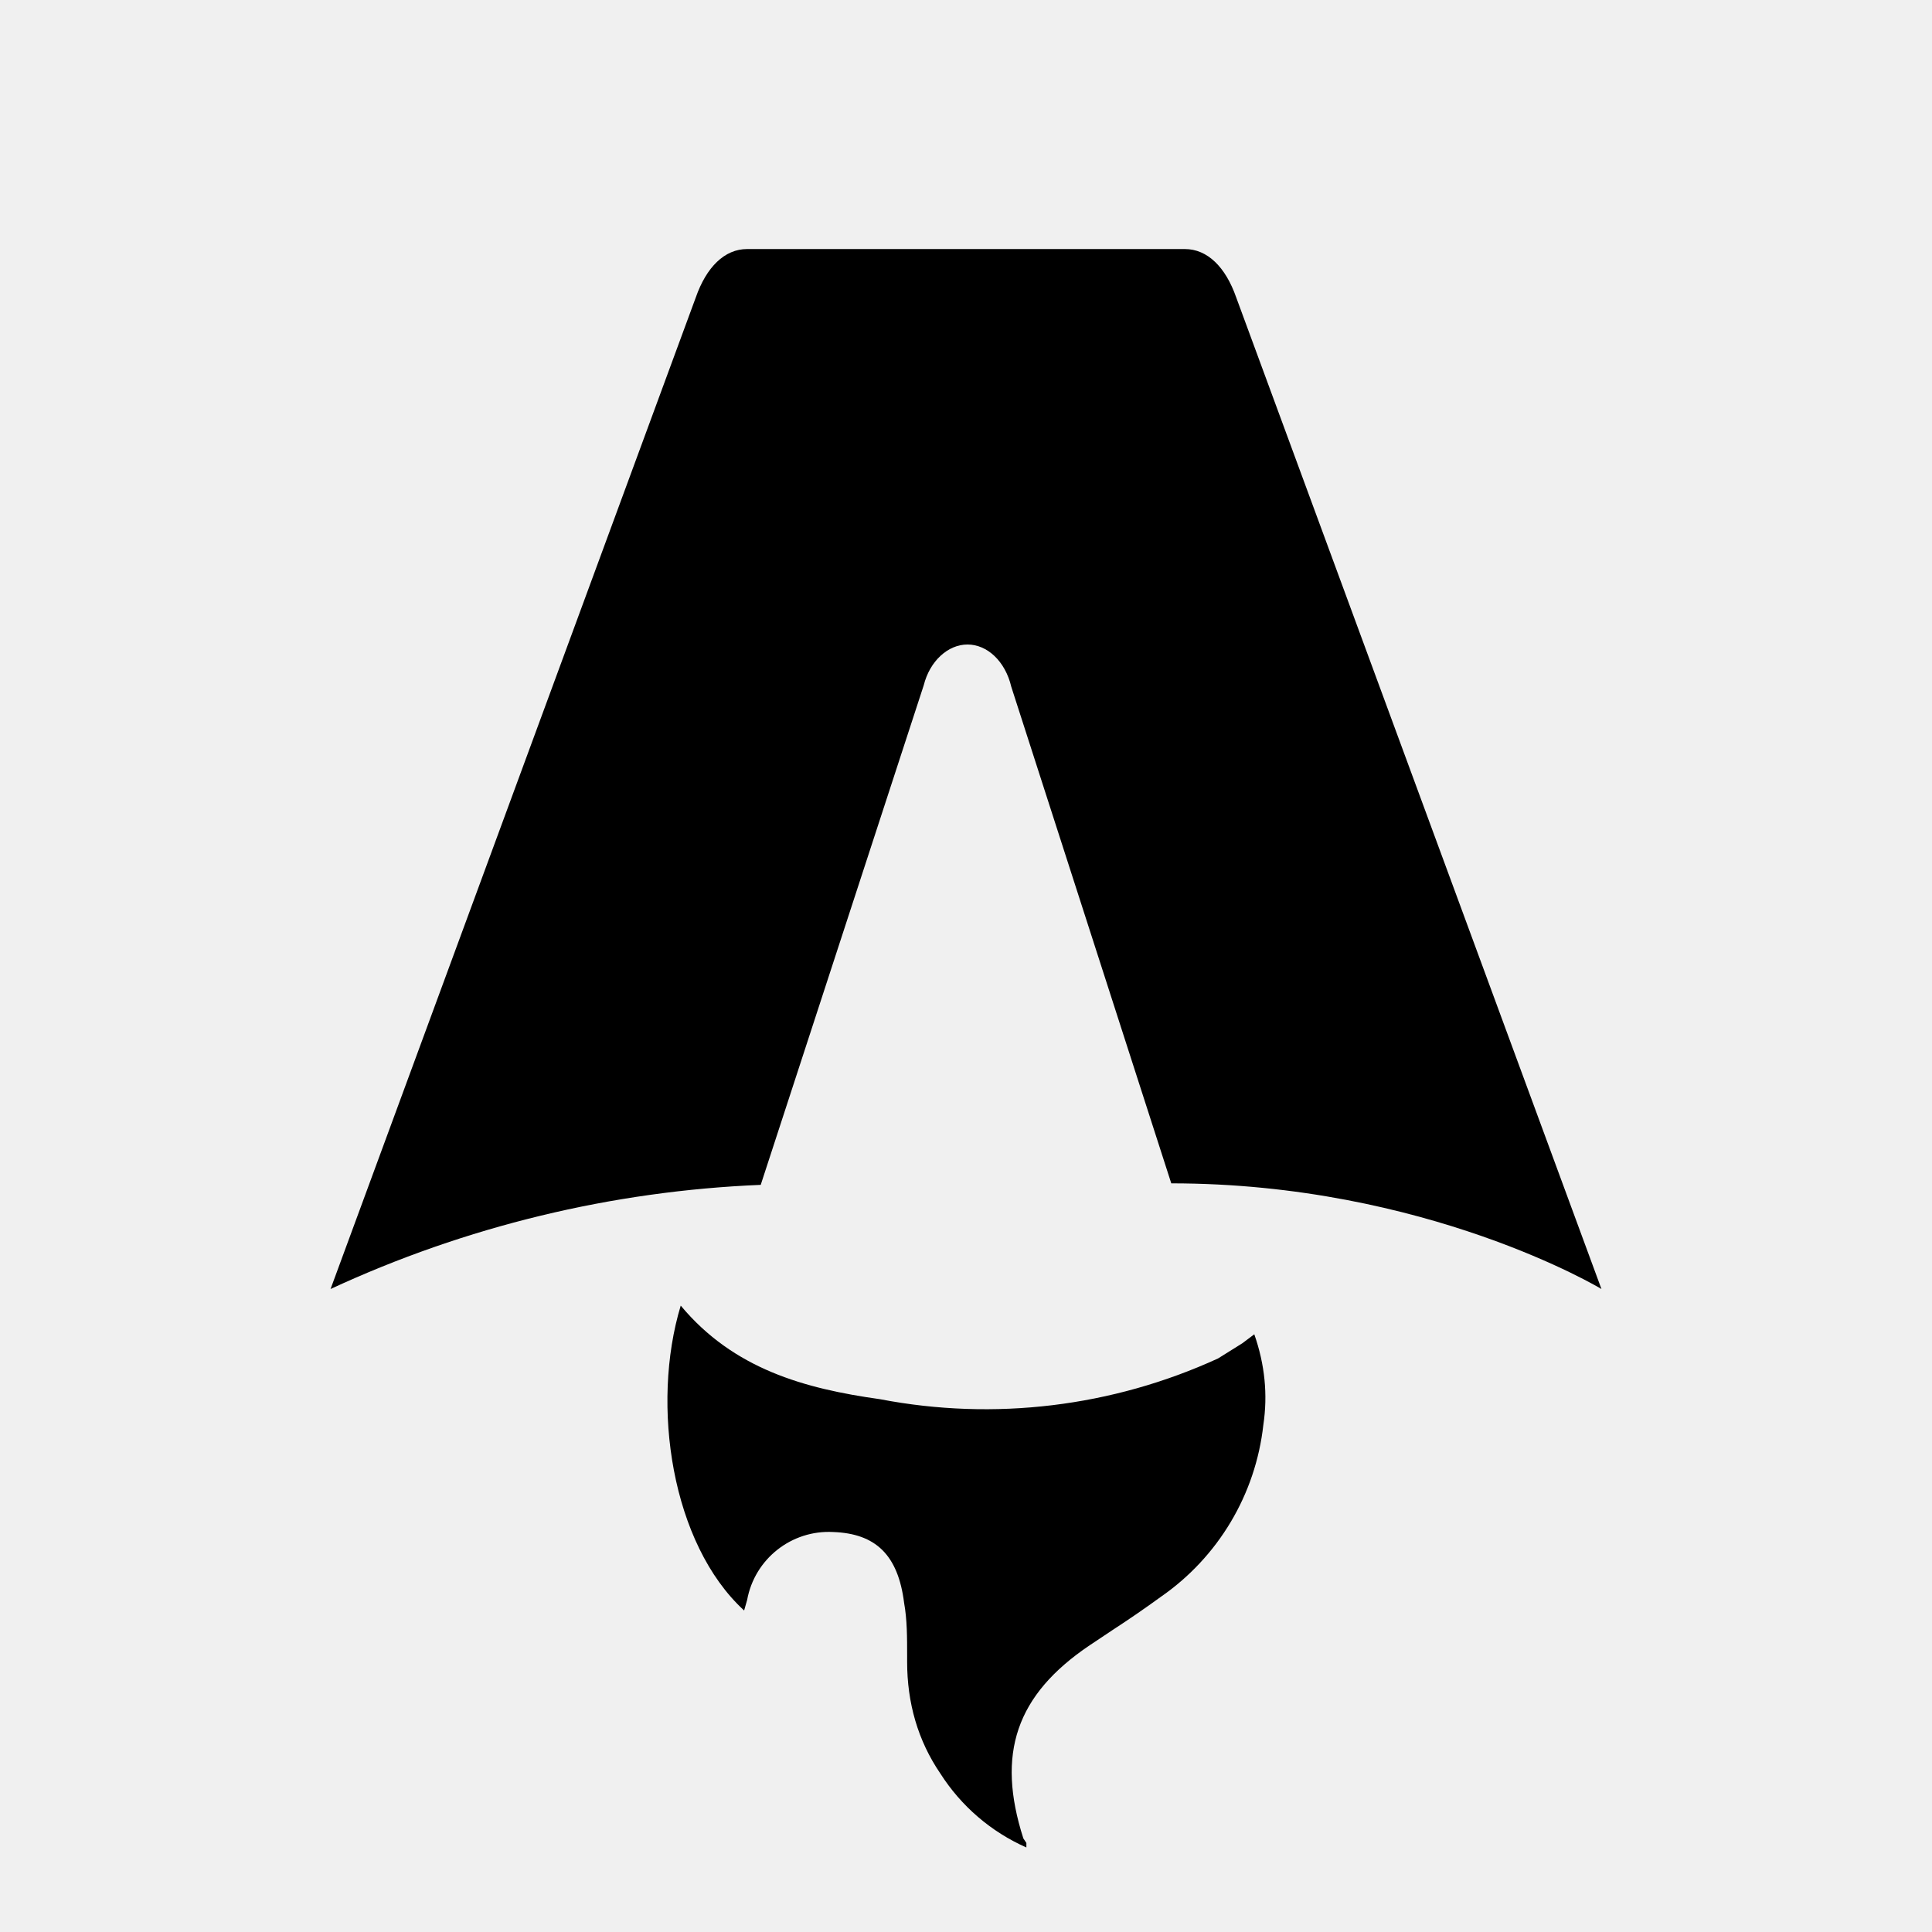
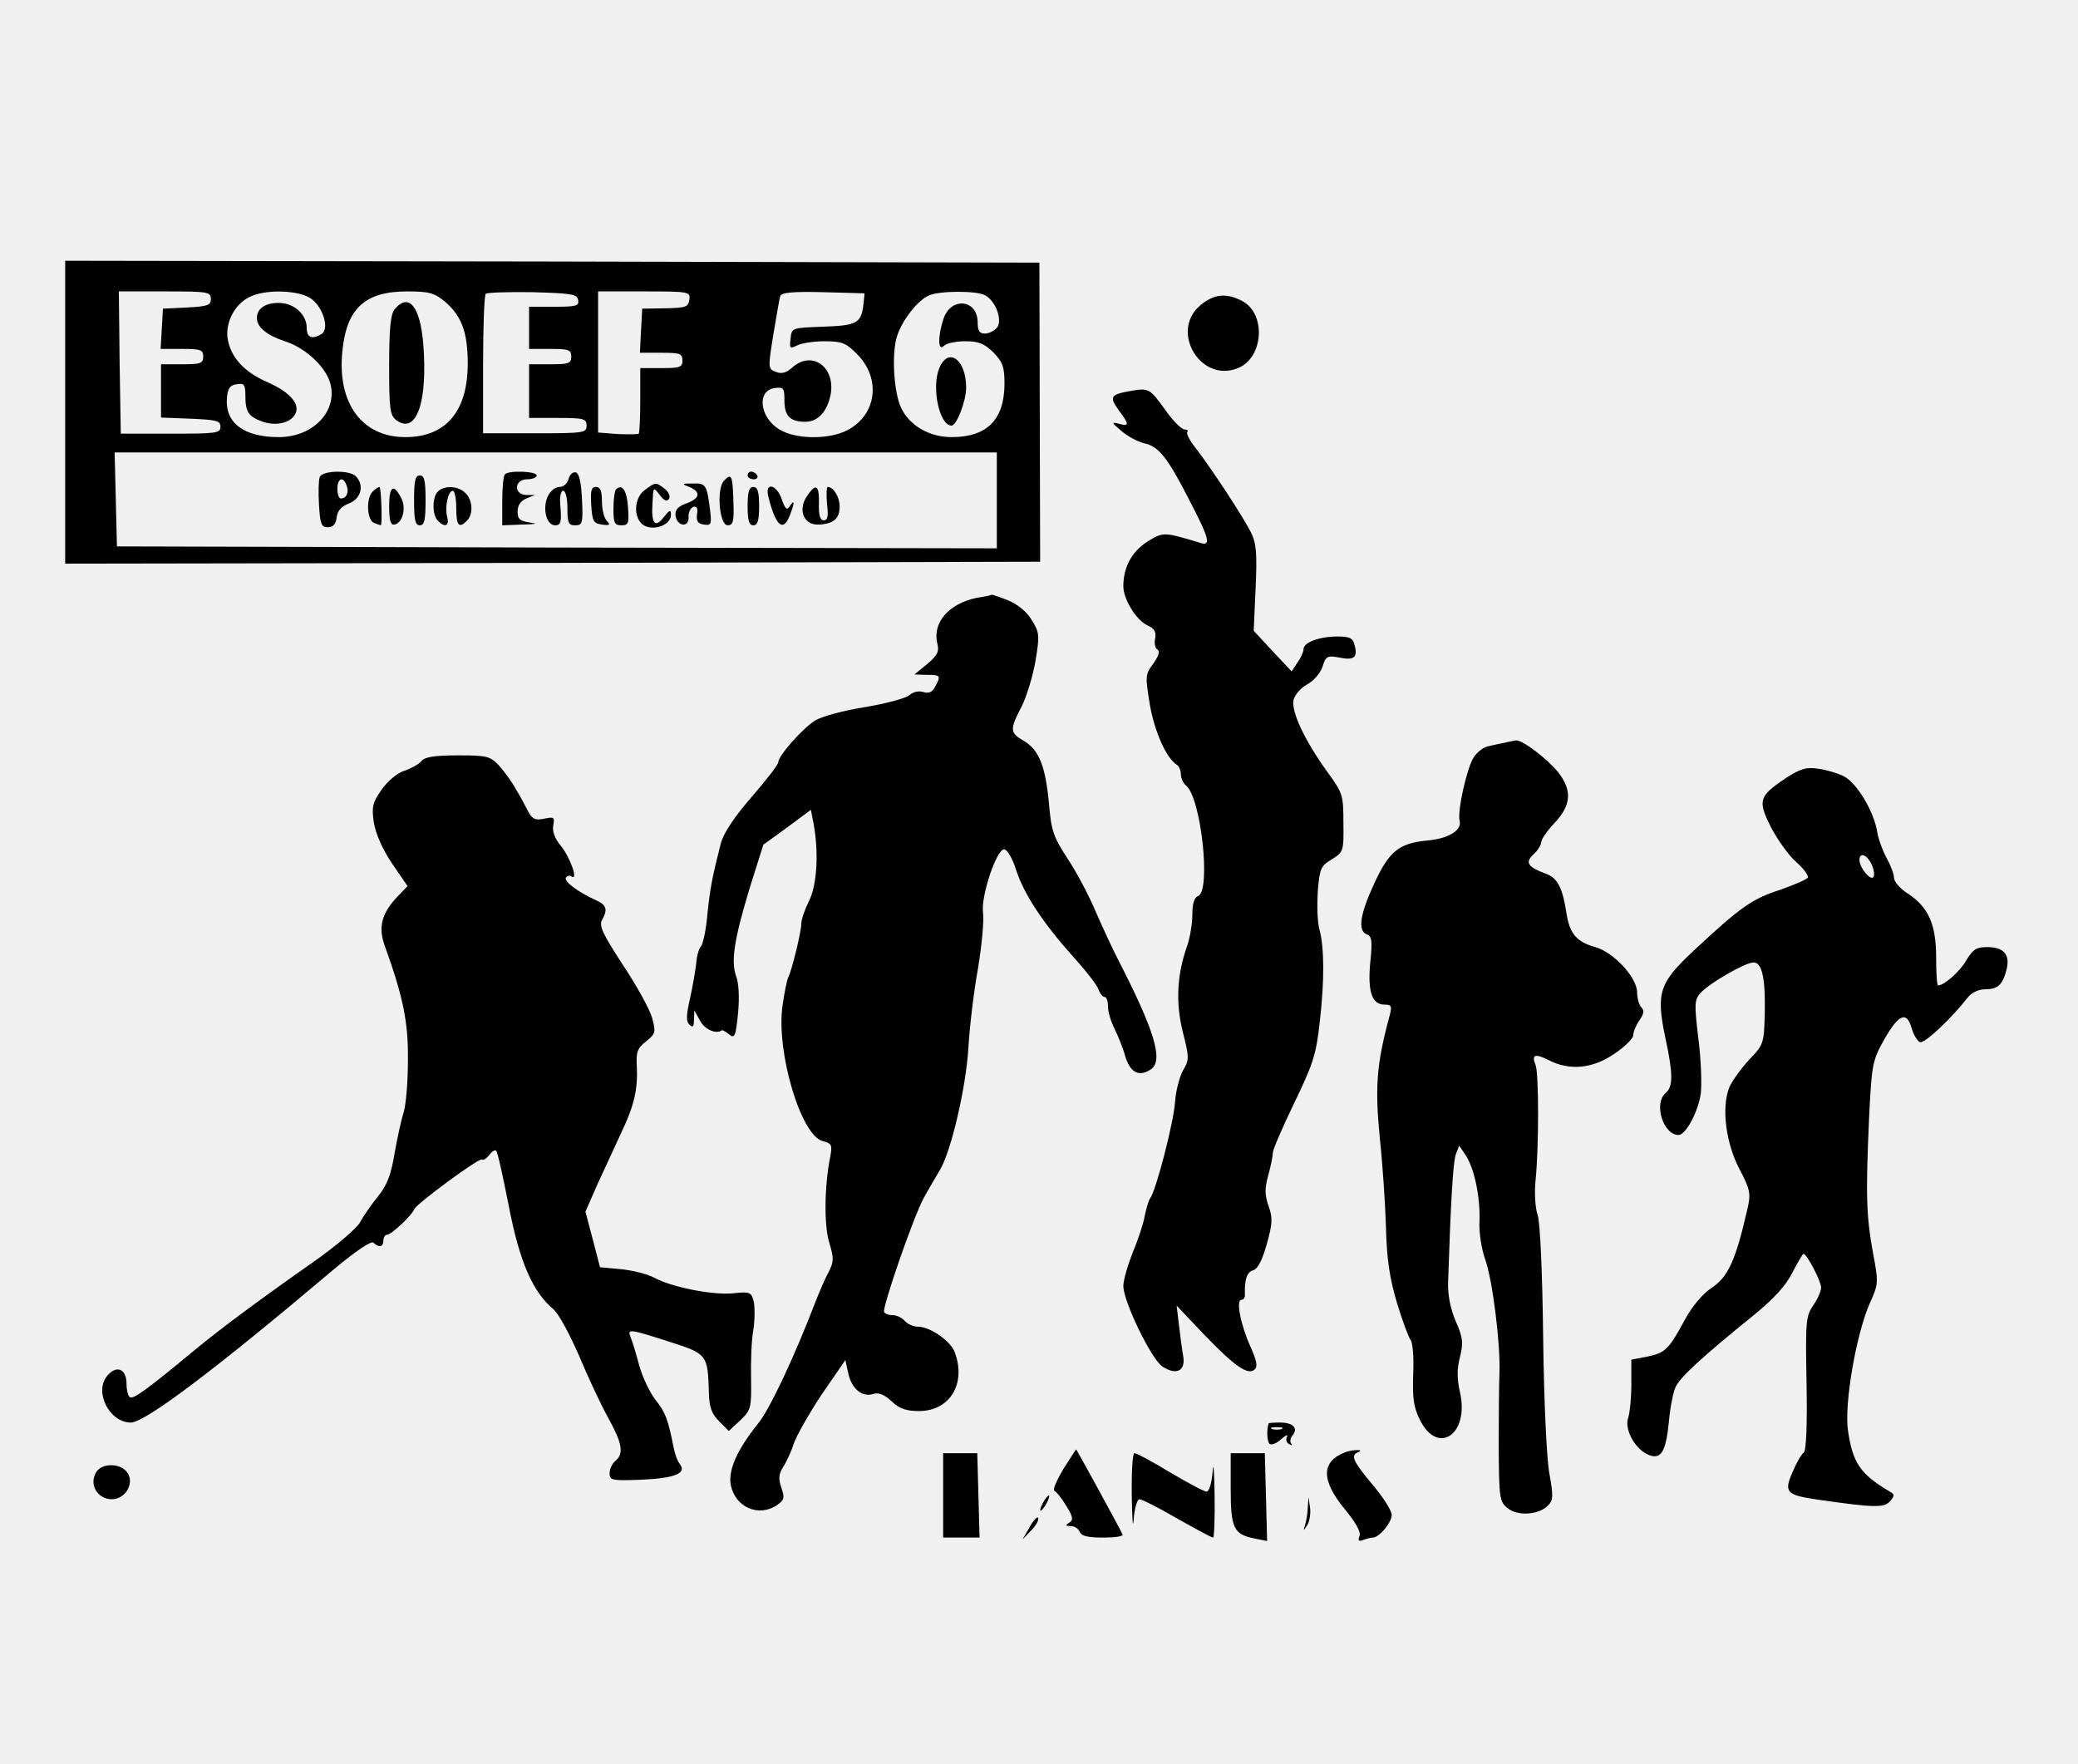
- <svg xmlns="http://www.w3.org/2000/svg" fill="none" viewBox="0 0 128 128">
-   <path d="M50.4 78.5a75.1 75.1 0 0 0-28.5 6.9l24.2-65.7c.7-2 1.9-3.2 3.4-3.2h29c1.5 0 2.7 1.2 3.4 3.2l24.2 65.7s-11.6-7-28.5-7L67 45.5c-.4-1.7-1.6-2.8-2.9-2.8-1.3 0-2.5 1.1-2.9 2.7L50.4 78.5Zm-1.1 28.2Zm-4.2-20.2c-2 6.6-.6 15.8 4.2 20.2a17.5 17.5 0 0 1 .2-.7 5.5 5.5 0 0 1 5.7-4.5c2.8.1 4.3 1.5 4.7 4.7.2 1.1.2 2.3.2 3.5v.4c0 2.7.7 5.2 2.2 7.4a13 13 0 0 0 5.7 4.9v-.3l-.2-.3c-1.8-5.6-.5-9.5 4.4-12.8l1.5-1a73 73 0 0 0 3.2-2.2 16 16 0 0 0 6.8-11.4c.3-2 .1-4-.6-6l-.8.6-1.6 1a37 37 0 0 1-22.4 2.7c-5-.7-9.7-2-13.2-6.2Z" />
+ <svg xmlns="http://www.w3.org/2000/svg" version="1.0" viewBox="0 0 542 460" fill="currentColor">
+   <path d="M17 107.5V147l127.2-.2 127.1-.3-.1-39-.1-39-127.1-.3L17 68v39.5zM55 78c0 1.6-.8 1.9-6.2 2.2l-6.3.3-.3 5.2-.3 5.3h5.5c4.9 0 5.6.2 5.6 2s-.7 2-5.5 2H42v13.9l7.8.3c6.7.3 7.7.5 7.7 2.1 0 1.7-1.1 1.8-13 1.8h-13l-.3-18.5L31 76h12c11.2 0 12 .1 12 2zm26.3 0c3.1 2.4 4.6 7.8 2.6 9.1-2.5 1.5-3.9 1-3.9-1.6 0-3.5-3.3-6.5-7.3-6.5-3.6 0-5.7 1.5-5.7 4 0 2.3 2.7 4.5 7.3 6 5.1 1.6 10.3 6.3 11.7 10.5 2.4 7.4-4.1 14.5-13.3 14.5-9.2 0-14.1-3.8-13.5-10.3.2-2.4.8-3.3 2.6-3.5 1.9-.3 2.2.1 2.2 3 0 4.2.8 5.4 4.3 6.7 3.5 1.3 7.4.5 8.7-1.9 1.4-2.6-1.4-5.8-7.4-8.4-5.9-2.6-9.3-6.3-10.2-11.1-.7-4.1 1.6-8.9 5.4-10.9 4.1-2.3 13.4-2 16.5.4zm34.8.7c4.3 3.7 5.9 8 5.9 16.1 0 12.5-5.7 19.2-16.3 19.2-11.3 0-17.8-8.9-16.4-22.4C90.4 80.4 95.2 76 106.2 76c5.8 0 7.1.4 9.9 2.7zm34.7-.5c.3 1.6-.5 1.8-6.2 1.8H138v11h5.5c4.8 0 5.5.2 5.5 2s-.7 2-5.5 2H138v14h7.5c6.8 0 7.5.2 7.5 2 0 1.9-.7 2-13.5 2H126V95.2c0-9.8.3-18.2.7-18.6.4-.3 5.9-.5 12.2-.4 10.1.3 11.6.5 11.9 2zm29 0c-.3 1.9-1 2.1-6.3 2.2l-6 .1-.3 5.7-.3 5.8h5.6c4.8 0 5.5.2 5.5 2s-.7 2-5.5 2H167v8.3c0 4.6-.2 8.6-.4 8.8-.2.2-2.7.2-5.5.1l-5.1-.4V76h12.1c11.8 0 12 .1 11.7 2.2zm45.4 1.3c-.6 4.8-1.7 5.4-10.5 5.7-8.2.3-8.2.3-8.5 3.1-.3 2.6-.2 2.7 1.7 1.8 1.1-.6 4.3-1.1 7.1-1.1 4.6 0 5.6.4 8.5 3.3 6.4 6.4 5.2 15.9-2.5 19.9-4.8 2.5-13.5 2.4-17.7-.2-5.2-3.1-6-10.2-1.2-10.8 2.3-.3 2.5 0 2.5 3.3 0 4 1.5 5.5 5.5 5.5 3.3 0 5.8-2.8 6.6-7.4 1.1-7.1-5.1-11.3-10.1-6.7-1.5 1.3-2.7 1.7-4.2 1.1-2.1-.8-2.1-1-.7-9.7.8-4.8 1.6-9.4 1.8-10.1.4-.9 3.1-1.2 11.2-1l10.8.3-.3 3zm31.7-2.5c2.8 1.4 4.7 6.6 3.1 8.5-.7.8-2.1 1.5-3.1 1.5-1.4 0-1.9-.7-1.9-2.9 0-6-6.9-6.8-8.9-1-1.5 4.5-1.5 8.7.1 7.1.7-.7 3.2-1.2 5.6-1.2 3.5 0 4.9.6 7.3 2.9 2.4 2.5 2.9 3.7 2.9 8.1 0 9.4-4.5 14-13.8 14-5.8 0-10.9-3-13.1-7.5-2-4-2.6-14.5-1.1-18.9 1.4-4.3 5.5-9.4 8.4-10.6 2.9-1.2 12.4-1.2 14.5 0zm3.1 53.5V143l-114.7-.2-114.8-.3-.3-12.3-.3-12.2H260v12.5z" />
+   <path d="M102.9 80.7c-1 1.2-1.4 5-1.4 14.5 0 11.7.2 13.1 1.9 14.4 5.2 3.8 8.2-4.7 7-19.9-.8-9.8-3.8-13.5-7.5-9zM245 96c-2.1 5 0 15 3.2 15 1.3 0 3.8-6.4 3.8-9.9 0-7.4-4.7-10.7-7-5.1zM83.4 124.4c-.3.7-.4 4-.2 7.2.3 5.1.6 5.9 2.3 5.9 1.4 0 2.1-.8 2.3-2.5.2-1.8 1.2-2.9 3.2-3.7 3.2-1.2 4.1-4.8 1.8-7.1-1.7-1.7-8.7-1.5-9.4.2zm7 2.2c.7 1.8 0 3.4-1.5 3.4-.5 0-.9-1.1-.9-2.5 0-2.8 1.5-3.4 2.4-.9zM131.7 123.7c-.4.3-.7 3.5-.7 7v6.3l5.3-.2c3.5-.1 4.2-.2 2-.5-2.7-.4-3.3-.9-3.3-2.9 0-1.6.8-2.8 2.3-3.4l2.2-.9h-2.2c-3.4-.1-3.2-4.1.2-4.1 1.4 0 2.5-.5 2.5-1 0-1.1-7.3-1.4-8.3-.3zM148.3 124.9c-.3 1.2-1.3 2.1-2.4 2.1-1.1 0-2.4 1.1-3 2.4-1.5 3.2-.4 7.6 1.9 7.6 1.4 0 1.7-.8 1.4-4.5-.3-2.8 0-4.5.7-4.5.6 0 1.1 1.9 1.1 4.5 0 3.9.3 4.5 2 4.5 1.9 0 2.1-.5 1.8-6.7-.2-4.4-.7-6.8-1.6-7.1-.7-.2-1.6.5-1.9 1.7zM195 124c0 .5.7 1 1.6 1 .8 0 1.2-.5.9-1-.3-.6-1-1-1.6-1-.5 0-.9.4-.9 1zM108 130.5c0 5.1.3 6.5 1.5 6.5s1.5-1.4 1.5-6.5-.3-6.5-1.5-6.5-1.5 1.4-1.5 6.5zM188.9 125.3c-2.1 2-1.3 11.7.9 11.7 1.4 0 1.7-1 1.5-6.1-.2-6.9-.5-7.6-2.4-5.6zM168.3 127.7c-3.1 2.1-3.2 7.8-.2 9.4 2.7 1.4 6.9-.3 6.9-2.8 0-1.5-.3-1.4-1.9.6-2.3 3-3.3 1.6-2.9-3.9.2-4.1.2-4.1 1.9-1.9 1.1 1.5 1.8 1.8 2.4 1 .4-.7-.1-1.8-1.1-2.6-2.3-1.8-2.4-1.8-5.1.2zM179.8 127c3.1 1.3 2.8 3-.8 4.3-2.2.8-3 1.7-2.8 3.2.4 2.8 3.5 3.2 3.4.4-.1-1.2.5-2.4 1.2-2.7.9-.3 1.3.3 1 1.9-.2 1.8.2 2.5 1.8 2.7 1.8.3 2-.1 1.7-3-.9-7.4-1.1-7.8-4.6-7.7-2.9 0-3 .1-.9.9zM97.2 128.2c-1.8 1.8-1.5 7.5.4 8.2.9.3 1.6.6 1.7.6.5 0 .1-10-.3-10-.3 0-1.1.5-1.8 1.2zM101.5 132c0 3.8.4 5 1.4 4.8 2.1-.4 3.1-4.2 1.8-6.8-2-4-3.2-3.3-3.2 2zM114.2 128.2c-1.5 1.5-1.5 6.1 0 7.6 1.9 1.9 3.1 1.4 2.4-1.1-.6-2.7.3-6.7 1.5-6.7.5 0 .9 2 .9 4.5 0 4.6.7 5.4 2.8 3.3 1.7-1.7 1.5-5.4-.4-7.2-1.8-1.9-5.5-2.1-7.2-.4zM154.2 131.7c.3 4.3.6 4.8 2.8 5.1 2 .3 2.3.1 1.3-.9-.7-.7-1.3-3-1.3-5.1 0-2.8-.4-3.8-1.6-3.8-1.2 0-1.4 1-1.2 4.7zM160.7 127.6c-.4.4-.7 2.7-.7 5.1 0 3.7.3 4.3 2.1 4.3s2-.5 1.7-4.7c-.3-4.4-1.5-6.2-3.1-4.7zM195 132c0 3.8.4 5 1.5 5s1.5-1.2 1.5-5-.4-5-1.5-5-1.5 1.2-1.5 5zM200.4 129.5c1.9 7.7 3.9 9.4 5.6 4.9 1.3-3.2 1.3-4.4 0-2.4-.7 1.2-1.2.8-2.1-1.8-1.3-3.9-4.5-4.6-3.5-.7zM210.4 129.5c-2.4 3.7-.6 7.6 3.3 7.3 3.8-.2 5.3-1.6 5.3-4.7 0-2.5-1.6-5.1-3.1-5.1-.3 0-.4 1.9-.2 4.3.4 3.3.2 4.4-.8 4.4s-1.4-1.3-1.3-4.4c.1-4.9-.8-5.4-3.2-1.8zM313.1 79.6c-8.1 6.8.1 20.4 9.8 16.4 6.7-2.7 7.4-14.2 1.1-17.5-4.2-2.2-7.4-1.8-10.9 1.1zM294.7 102c-5.1.9-5.4 1.5-2.9 5 2.8 3.7 2.8 4.3 0 3.5-2-.5-1.9-.3.7 1.9 1.6 1.4 4.3 2.8 5.9 3.2 3.8.8 6 3.5 11.8 14.8 5.4 10.4 5.8 12.2 2.6 11.1-9.3-2.8-9.4-2.8-13.6-.2-4 2.6-6.2 6.6-6.2 11.6 0 3.4 3.4 8.9 6.3 10.2 1.8.8 2.3 1.7 2 3.4-.3 1.2 0 2.6.6 2.9.7.5.3 1.7-1.1 3.7-2.1 2.8-2.1 3.2-.9 10.6 1.2 7 4.3 14.1 7.1 15.8.5.3 1 1.4 1 2.4s.6 2.4 1.4 3c3.9 3.3 6.5 27.4 3.1 28.8-1 .3-1.5 2-1.5 4.8 0 2.3-.6 6.1-1.4 8.3-2.6 7.4-3 14.6-1.1 22.3 1.7 6.7 1.7 7.3.1 10-.9 1.6-1.9 5.3-2.1 8.1-.3 5.3-5 23.4-6.5 25.3-.4.5-1 2.6-1.4 4.5-.3 1.9-1.7 6.2-3.1 9.5-1.3 3.3-2.5 7.3-2.5 8.9 0 4 7.3 19.1 10.2 21 3.7 2.4 6.1 1.1 5.4-2.8-.3-1.7-.8-5.4-1.1-8.1l-.6-5 7.3 7.7c8 8.3 11.4 10.6 13.1 8.9.8-.8.4-2.4-1.1-5.8-2.6-5.7-3.9-12.3-2.4-12.3.5 0 1-.6.9-1.3-.1-4 .5-5.9 2.1-6.4 1.2-.3 2.4-2.5 3.6-6.8 1.5-5.4 1.6-6.8.5-9.9-1-2.9-1.1-4.5-.1-8.1.7-2.5 1.2-5.2 1.2-5.9 0-.8 2.5-6.6 5.6-13 4.9-10.1 5.7-12.7 6.6-20.8 1.3-11.1 1.2-19.6 0-24.2-.6-1.9-.7-6.4-.5-10 .5-6.1.8-6.8 3.7-8.5 3-1.9 3.1-2.1 3-9.5 0-7.3-.2-7.8-4.2-13.3-6-8.3-9.5-15.9-8.8-18.8.4-1.4 1.9-3.1 3.5-4 1.6-.8 3.4-2.8 4-4.5.9-2.9 1.3-3.1 4.5-2.5 3.8.8 4.8-.1 3.9-3.3-.4-1.8-1.3-2.2-4.4-2.2-4.7 0-8.9 1.5-8.9 3.3 0 .7-.7 2.3-1.6 3.5l-1.5 2.3-5-5.3-4.9-5.3.5-11.1c.4-9 .2-11.8-1.2-14.5-1.9-3.9-10.3-16.7-14.4-22-1.6-2-2.6-3.9-2.2-4.3.3-.3 0-.6-.8-.6-.8-.1-3-2.3-4.9-5-4.1-5.7-4.3-5.9-9.3-5z" />
+   <path d="M254.8 155.9c-7.3 1.5-11.7 6.5-10.3 12 .5 2 0 3.1-2.7 5.3l-3.3 2.7 3.3.1c3.5 0 3.7.2 2.1 3.1-.7 1.4-1.6 1.8-3 1.4-1.2-.4-2.7-.1-3.7.8-.9.8-6.1 2.2-11.5 3.1-5.7.9-11.2 2.4-13.1 3.5-3.3 2.1-9.6 9.2-9.6 10.9 0 .6-3.1 4.6-7 9.1-4.5 5.2-7.3 9.4-8 12.1-2.3 9-2.8 11.8-3.5 18.5-.3 3.8-1.1 7.5-1.6 8.2-.6.6-1.2 2.7-1.3 4.5-.2 1.8-.9 5.9-1.6 9.1-1 4.4-1.1 6-.2 6.9.9.9 1.2.6 1.2-1.2l.1-2.5 1.5 2.7c1.2 2.3 4.2 3.6 5.7 2.5.2-.1 1.1.4 1.9 1.1 1.4 1.1 1.7.5 2.3-5.5.4-4.2.2-7.9-.5-9.7-1.4-3.9-.5-9.7 3.6-23.2l3.5-11.1 6.2-4.5 6.2-4.6.7 3.6c1.4 7.5.9 16.1-1.2 20.2-1.1 2.2-2 4.8-2 5.9 0 2.2-2.6 12.6-3.4 14-.3.5-1 3.8-1.5 7.4-1.7 12 4.8 33.9 10.5 35.3 2.3.6 2.5 1 2 3.8-1.6 7.8-1.7 18.2-.3 22.7 1.2 4 1.2 4.9-.1 7.5-.9 1.6-2.3 4.9-3.3 7.4-5.7 14.9-12.2 28.7-15.2 32.3-5.3 6.6-7.8 12-7.1 15.9 1.1 5.9 7.3 8.6 12.1 5.3 1.9-1.3 2-1.9 1.1-4.5-.8-2.3-.7-3.5.4-5.3.8-1.2 2.1-3.9 2.8-6.1.7-2.1 4-7.9 7.3-12.9l6.2-9 .8 3.7c1 4 3.7 6.1 6.6 5.1 1.3-.4 2.9.3 4.7 2 2 1.9 3.8 2.5 7.1 2.5 8.1 0 12.4-7.2 9.3-15.4-1.1-2.9-6.4-6.6-9.6-6.6-1.2 0-2.7-.7-3.4-1.5-.7-.8-2.1-1.5-3.1-1.5s-2-.3-2.3-.8c-.6-1 7.6-24.7 10.3-29.7 1.2-2.2 3.1-5.4 4.1-7.1 3-4.7 7-21.8 7.6-32.4.3-5.2 1.4-14.5 2.5-20.5 1-6.1 1.6-12.6 1.3-14.5-.6-4.2 3.5-16.5 5.5-16.5.8 0 2.2 2.4 3.1 5.3 2.1 6.5 7.2 14.1 14.9 22.7 3.3 3.6 6.3 7.5 6.6 8.5.4 1.1 1.1 2 1.6 2s.9 1.1.9 2.5c0 1.5.8 4 1.7 5.8.9 1.8 2.2 5 2.8 7.2 1.3 4.3 3.7 5.5 6.8 3.3 3.2-2.4.7-10.3-8.8-28.8-1.3-2.5-3.8-7.9-5.6-12-1.7-4.1-5-10.4-7.4-14-3.8-5.8-4.3-7.4-4.9-14.4-.9-9.8-2.6-14.1-6.6-16.4-3.6-2.1-3.7-2.9-.5-9 1.3-2.6 2.9-7.9 3.6-11.9 1.1-6.7 1-7.4-1-10.6-1.3-2.2-3.7-4.1-6.1-5.1-2.2-.9-4.1-1.5-4.3-1.5-.1.1-1.8.5-3.9.8zM392.5 193.7c-1.1.2-3 .6-4.2.9-1.3.2-3 1.5-3.9 2.9-1.8 2.7-4.3 14-3.7 16.5.7 2.5-2.8 4.7-8.4 5.2-7.4.7-10 2.8-13.9 11.3-3.7 8-4.3 12.2-1.9 13.2 1.3.4 1.5 1.7.9 7.3-.7 7.5.4 11 3.7 11 1.8 0 2 .4 1.4 2.7-3.5 12.9-3.9 18.8-2.6 32.2.7 6.4 1.4 16.8 1.6 23.1.2 8.7 1 13.5 2.9 19.9 1.4 4.6 3 8.9 3.5 9.5.6.7.9 4.7.7 9-.2 6.4.1 8.6 1.8 12 4.7 9.3 12.9 3.6 10.4-7.3-.8-3.6-.8-6.1 0-9.2.9-3.7.8-5-1.1-9.3-1.4-3.3-2.1-6.9-2-10.1.7-21.5 1.3-31.3 2-33.4l.9-2.3 1.7 2.5c2.3 3.5 3.8 11 3.6 17.1-.2 2.9.5 7.3 1.5 10.1 1.9 5.3 4 22.2 3.7 29.5-.1 2.5-.2 11-.2 19 .1 13.8.2 14.6 2.3 16.3 2.6 2.2 8.2 1.8 10.6-.7 1.3-1.3 1.4-2.5.3-8.4-.7-4-1.4-18.8-1.6-35.3-.2-17.3-.8-29.8-1.4-31.9-.7-1.9-.9-6-.6-9 .9-8.6.9-28.3 0-30.3-1.1-2.7-.1-3 3.5-1.2 5.4 2.8 11.5 2.2 17.1-1.7 2.7-1.8 4.9-4 4.9-4.8 0-.9.7-2.6 1.6-3.9 1.2-1.7 1.3-2.6.5-3.4-.6-.6-1.1-2.4-1.1-3.9 0-3.9-6.2-10.5-10.9-11.8-4.8-1.3-6.7-3.5-7.5-8.7-1-6.6-2.3-9.3-5.3-10.4-4.9-1.8-5.6-3-3.3-5.1 1.1-1 2-2.5 2-3.2 0-.7 1.6-3 3.5-5 4.3-4.6 4.6-8.4 1-13.1-2.7-3.4-9.4-8.6-11.1-8.4-.5.1-1.8.3-2.9.6z" />
+   <path d="M110 198.4c-.6.8-2.7 2-4.5 2.6-1.9.6-4.4 2.7-6 5-2.3 3.3-2.6 4.4-2 8.5.5 2.9 2.2 6.9 4.7 10.6l4.1 6-2.6 2.7c-4.1 4.3-5.1 7.9-3.4 12.7 4.9 13.6 6.2 20.1 6.1 30 0 5.5-.5 11.6-1.1 13.5-.6 1.9-1.7 6.8-2.4 10.9-.9 5.5-2 8.3-4.3 11.1-1.7 2.1-3.8 5.1-4.7 6.8-.9 1.6-6.3 6.2-12 10.2-14.8 10.4-24.5 17.6-31.5 23.4-11.7 9.7-15.6 12.6-16.5 12-.5-.3-.9-1.9-.9-3.5 0-4-2.7-5-5.1-2-3.4 4.2.7 12.1 6.2 12.1 3.7 0 21.8-13.6 52.9-39.9 6-5 9.9-7.6 10.4-7 1.5 1.4 2.6 1.1 2.6-.6 0-.8.5-1.5 1-1.5 1.1 0 6.5-5.1 7.1-6.7.7-1.5 17-13.5 17.6-12.9.3.3 1.2-.2 1.9-1.2.7-.9 1.5-1.4 1.8-1.1.4.3 1.8 6.8 3.3 14.4 2.8 14.5 6.2 22.4 11.7 27 1.3 1.1 4.2 6.5 6.6 12 2.3 5.5 5.7 12.8 7.6 16.2 3.7 6.7 4.2 9.4 1.9 11.3-.8.7-1.5 2.1-1.5 3.2 0 1.9.6 2 8.5 1.7 8.6-.4 11.7-1.7 9.8-4.1-.6-.7-1.3-2.7-1.6-4.3-1.4-7.1-2.1-9.2-4.8-12.5-1.5-2-3.4-6-4.2-9-.8-3-1.8-6.3-2.2-7.2-.9-2.3-.6-2.3 10 1.1 10 3.2 10.1 3.3 10.4 13.4.1 3.7.7 5.4 2.7 7.4l2.5 2.5 3-2.8c2.8-2.7 2.9-3.2 2.8-10.9-.1-4.4.1-10.1.6-12.7.4-2.6.4-5.9.1-7.3-.6-2.5-1-2.7-5.4-2.2-5.4.5-16-1.6-20.6-4.1-1.7-.9-5.6-1.9-8.6-2.2l-5.5-.5-1.9-7.3-1.9-7.2 3.2-7.3c1.8-3.9 4.6-9.9 6.1-13.2 3.4-7.1 4.4-11.4 4.1-17.4-.2-3.7.1-4.7 2.4-6.5 2.5-2 2.6-2.4 1.6-6.1-.6-2.2-4-8.4-7.6-13.8-5.2-8-6.3-10.2-5.5-11.7 1.6-2.9 1.2-4-1.7-5.3-4.5-2-8.3-4.9-7.7-5.8.3-.5 1-.7 1.5-.3 1.8 1.1-.4-5-2.8-8-1.6-1.9-2.3-3.8-2-5.3.4-2.2.2-2.3-2.3-1.8-2.3.5-3.1.2-4.2-1.8-.7-1.4-2.1-4-3.2-5.8-1-1.9-3-4.6-4.4-6.2-2.4-2.5-3.1-2.7-10.8-2.7-5.9 0-8.5.4-9.4 1.4zM465.7 203c-7 4.7-7.3 5.8-3.7 12.9 1.7 3.2 4.6 7.3 6.6 9 1.9 1.7 3.2 3.5 2.9 4-.3.5-3.6 1.9-7.3 3.2-7.2 2.3-10.4 4.6-22.4 15.8-9.1 8.5-9.9 11-7.4 22.9 2 9.2 2 12.6.1 14.2-3.3 2.7-.7 11 3.3 11 1.9 0 5.1-6 5.8-10.7.3-2.4.1-8.8-.6-14.3-1.1-9.3-1.1-10.2.6-12.1 2.3-2.5 11.6-7.9 13.8-7.9 2.2 0 3.1 4.2 2.9 13.4-.2 7.7-.3 8.1-4.1 12-2.1 2.3-4.5 5.6-5.2 7.3-2 5.2-.9 14.3 2.7 21.2 2.8 5.3 3 6.4 2.1 10.3-3.1 13.5-5 17.8-9.4 20.7-2.4 1.6-5.1 4.9-6.9 8.2-4.2 7.8-5.1 8.7-9.8 9.7l-4.2.8v6.4c0 3.6-.4 7.5-.8 8.7-1.1 2.9 1.6 8 5 9.6 3.5 1.6 4.8-.5 5.6-8.6.3-3.5 1.1-7.5 1.7-8.9 1.2-2.6 6.8-7.8 20.3-18.7 5.4-4.4 8.5-7.8 10.2-11.2 1.4-2.7 2.7-4.9 2.9-4.9.9 0 4.6 7.2 4.6 8.8 0 .9-.9 3-2.1 4.7-1.9 2.8-2 4.3-1.7 20.3.2 11-.1 17.5-.7 18-.6.4-1.9 2.6-2.9 5-2.4 5.4-1.7 6.1 6.5 7.3 14.6 2.1 17.4 2.2 18.9.4 1.2-1.4 1.2-1.8-.1-2.5-7.6-4.5-9.7-7.4-10.9-16-1-6.8 2.1-24.8 5.6-32.9 2.4-5.3 2.4-5.5.9-13.5-1.7-9.4-1.9-14.7-1-34.9.7-14.3.9-15.1 3.9-20.5 3.8-6.7 5.9-7.6 7.2-3.1.5 1.8 1.5 3.4 2.2 3.7 1.2.4 8.2-6.2 12.4-11.6 1.1-1.4 2.9-2.2 4.7-2.2 3.2 0 4.5-1.2 5.5-5.3.9-3.8-.8-5.7-5.1-5.7-2.8 0-3.7.6-5.4 3.4-1.7 3-5.8 6.6-7.4 6.6-.3 0-.5-3.3-.5-7.3 0-8.6-2-13.1-7.3-16.6-2.1-1.3-3.7-3.2-3.7-4.2s-.9-3.3-1.9-5.1c-1-1.8-2.2-5-2.5-7-.9-5.3-5.3-12.6-8.6-14.3-1.5-.8-4.5-1.7-6.6-2-3.3-.5-4.7-.1-8.7 2.5zm22.5 22.5c.6 1.4.8 2.8.4 3.3-.9.8-3.6-2.6-3.6-4.5 0-2.2 2-1.4 3.2 1.2zM330.9 371.2c-.6 1.8-.4 5 .3 5.4.5.3 1.9-.2 3-1.3 1.2-1 1.8-1.3 1.5-.6-.4.6-.2 1.5.5 1.9.7.4 1 .4.6-.1-.4-.4-.3-1.4.3-2.1 1.6-1.9.2-3.4-3.2-3.4-1.6 0-2.9.1-3 .2zm3.4 1.5c-.7.2-1.9.2-2.5 0-.7-.3-.2-.5 1.2-.5s1.9.2 1.3.5zM277.3 383.2c-1.7 2.9-2.8 5.4-2.3 5.6.5.2 1.9 1.9 3.1 3.9 1.8 2.9 1.9 3.7.8 4.4-1.1.7-1 .9.4.9 1 0 2 .7 2.3 1.5.5 1.1 2.1 1.5 6.1 1.5 3 0 5.3-.3 5.1-.8-.7-1.6-12-22.2-12.1-22.2-.1 0-1.6 2.4-3.4 5.2zM351 378.7c-6.4 2.4-6.5 7.2-.4 14.7 3 3.6 4.4 6.1 4 7.2-.5 1.2-.2 1.5 1 1 .8-.3 2-.6 2.5-.6 1.6 0 4.9-3.9 4.9-5.9 0-1.1-2.2-4.6-5-7.9-5.2-6.2-5.8-7.7-3.7-8.5 1.7-.7-1.4-.7-3.3 0zM246 390v11h9.5l-.3-11-.3-11H246v11zM295.2 390.2c.1 6.2.3 8.9.5 6 .2-2.8.9-5.2 1.5-5.2s5 2.2 9.8 5c4.8 2.7 9 5 9.4 5 .3 0 .5-5.1.4-11.3-.1-6.1-.3-8.8-.5-6-.3 3.3-.9 5.3-1.6 5.3-.7 0-4.9-2.3-9.5-5-4.6-2.8-8.7-5-9.3-5-.5 0-.8 4.8-.7 11.2zM321 388.3c0 10.4.8 11.9 6.5 13l3 .6-.3-11.5-.3-11.4H321v9.3zM25 384.1c-1.8 3.2.5 6.9 4.2 6.9 3.4 0 5.9-4 4.1-6.8-1.6-2.7-6.9-2.8-8.3-.1zM272 392c-.6 1.1-.8 2-.6 2 .3 0 1-.9 1.6-2 .6-1.1.8-2 .6-2-.3 0-1 .9-1.6 2zM341.1 393.2c0 1.4-.4 3.5-.7 4.5-.5 1.7-.5 1.7.6 0 .6-1 .9-3 .7-4.5l-.4-2.7-.2 2.7zM268.6 398.2l-1.9 3.3 2.2-2.3c1.2-1.2 2.1-2.7 1.9-3.3-.2-.5-1.2.5-2.2 2.3z" />
  <style>
-         path { fill: #000; }
-         @media (prefers-color-scheme: dark) {
-             path { fill: #FFF; }
-         }
-     </style>
+     path { fill: #000; }
+     @media (prefers-color-scheme: dark) {
+       path { fill: #FFF; }
+     }
+   </style>
</svg>
